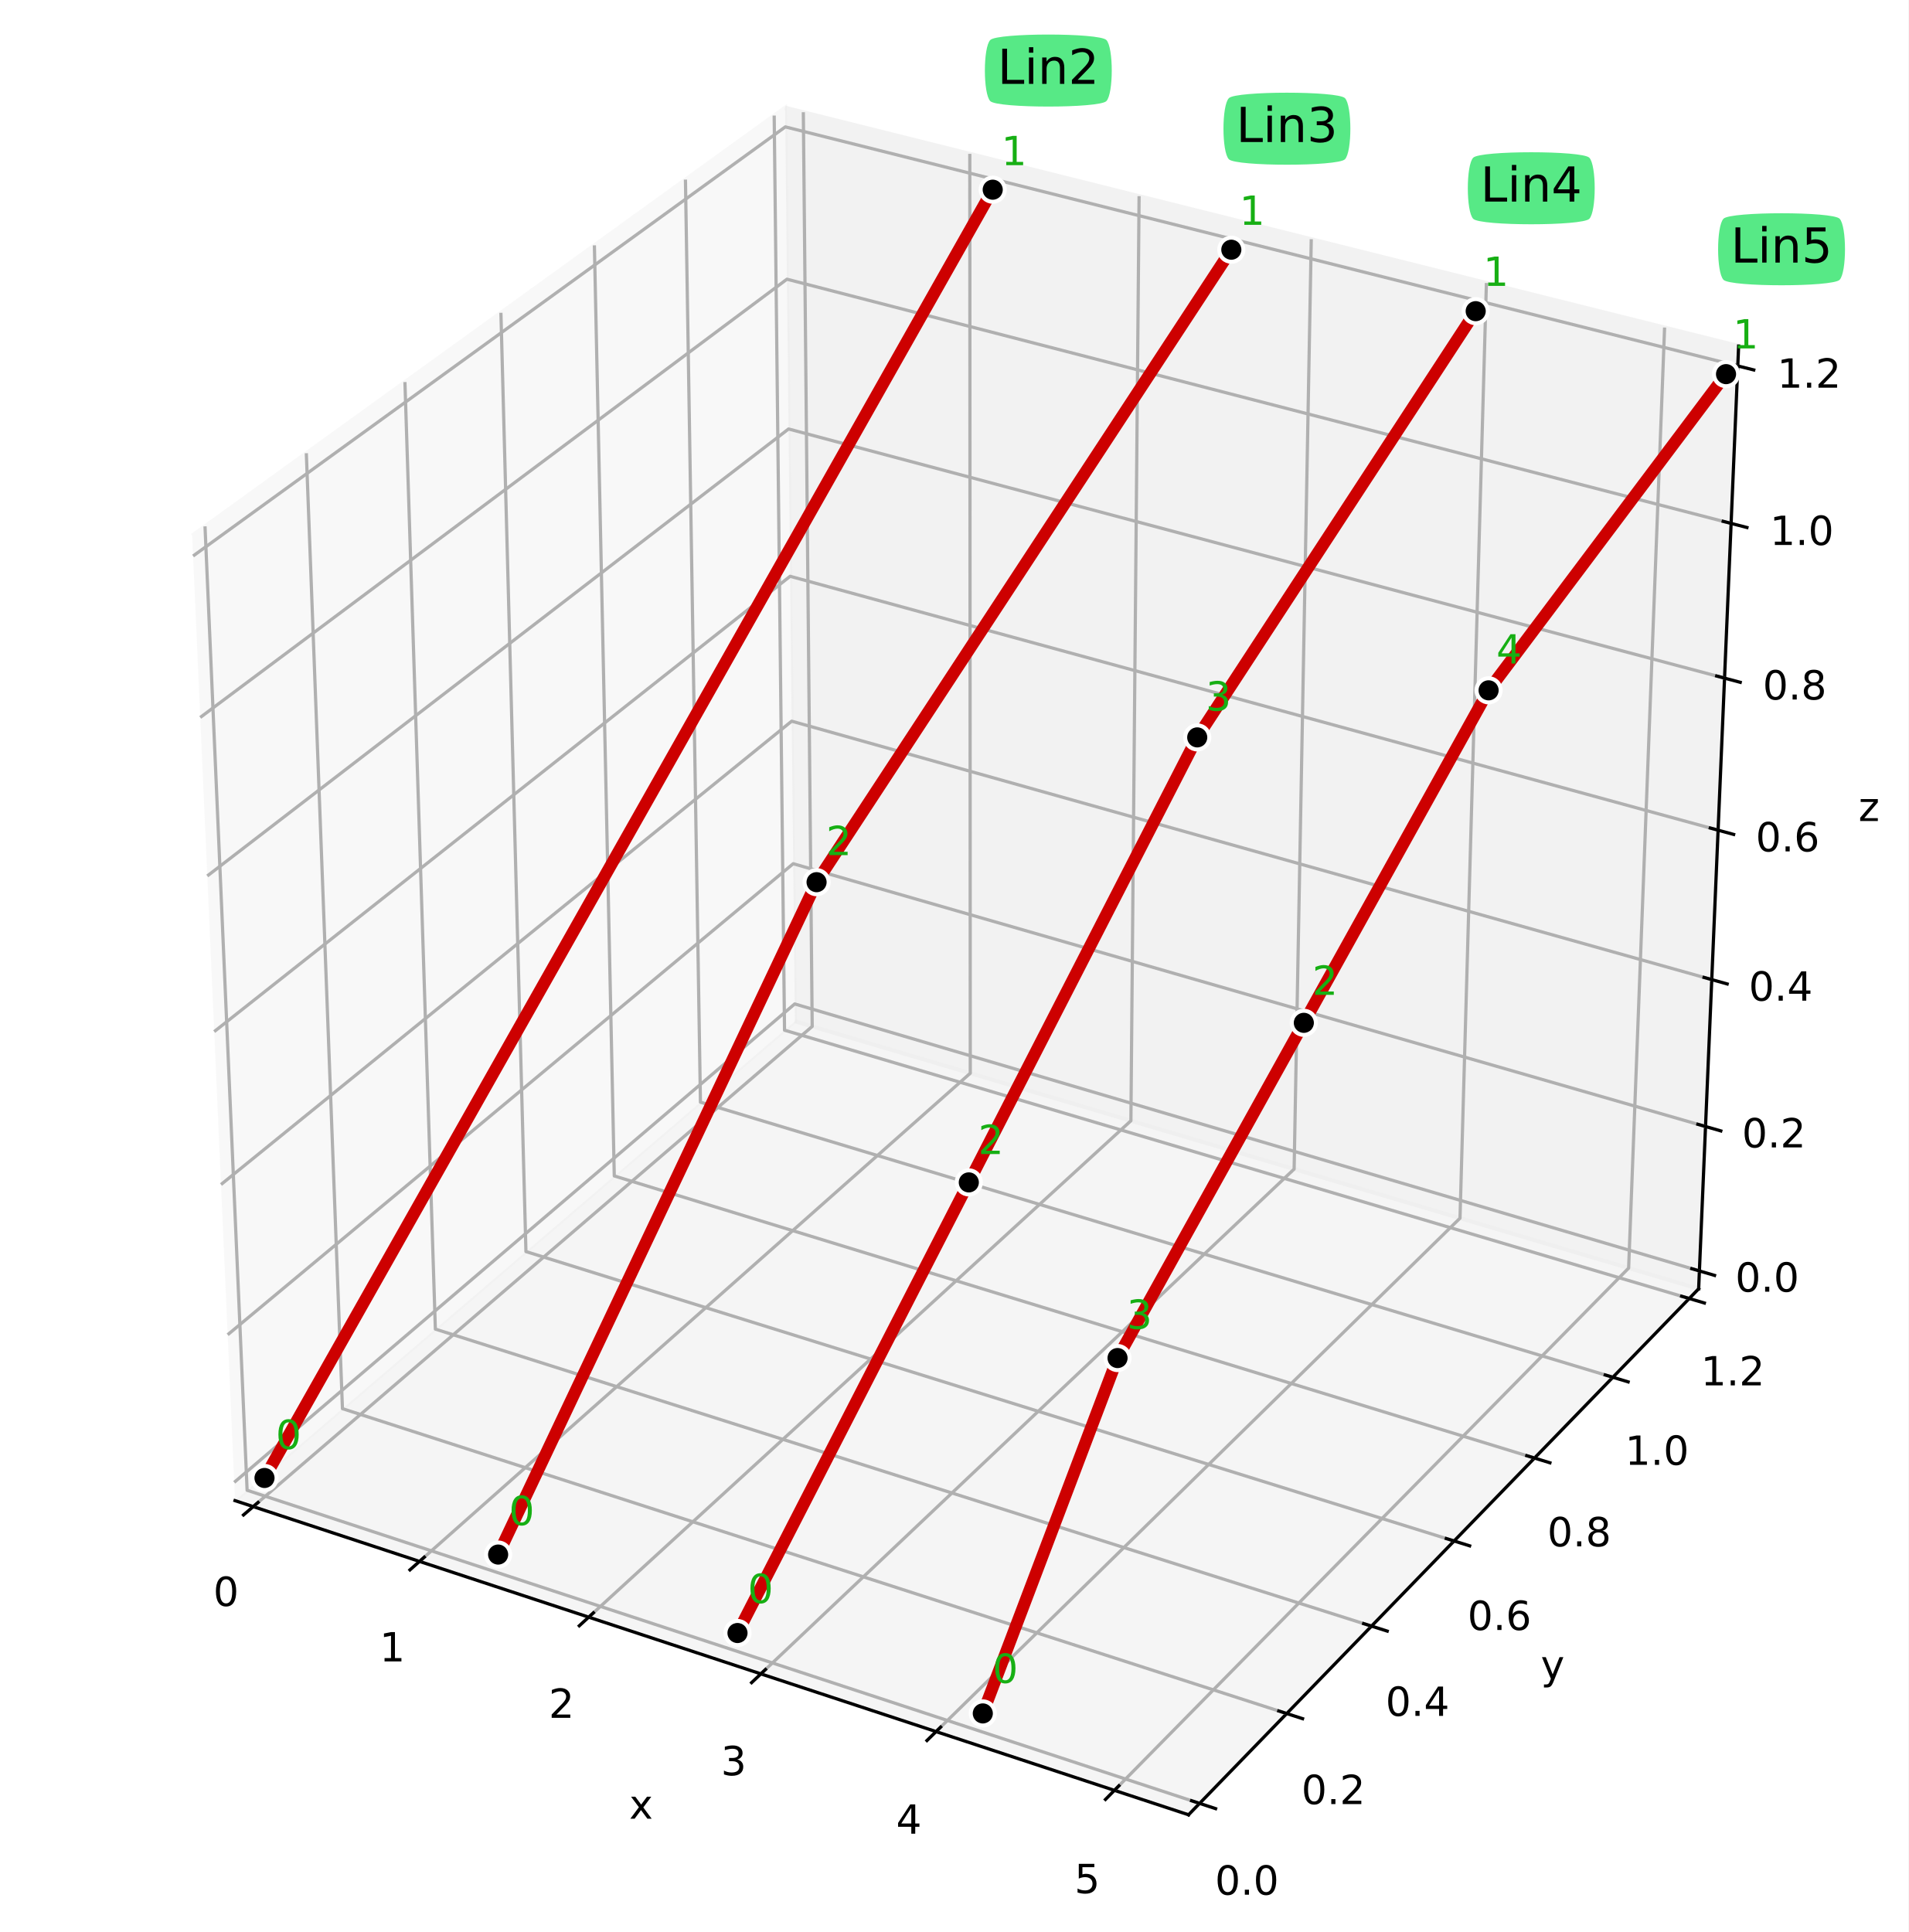
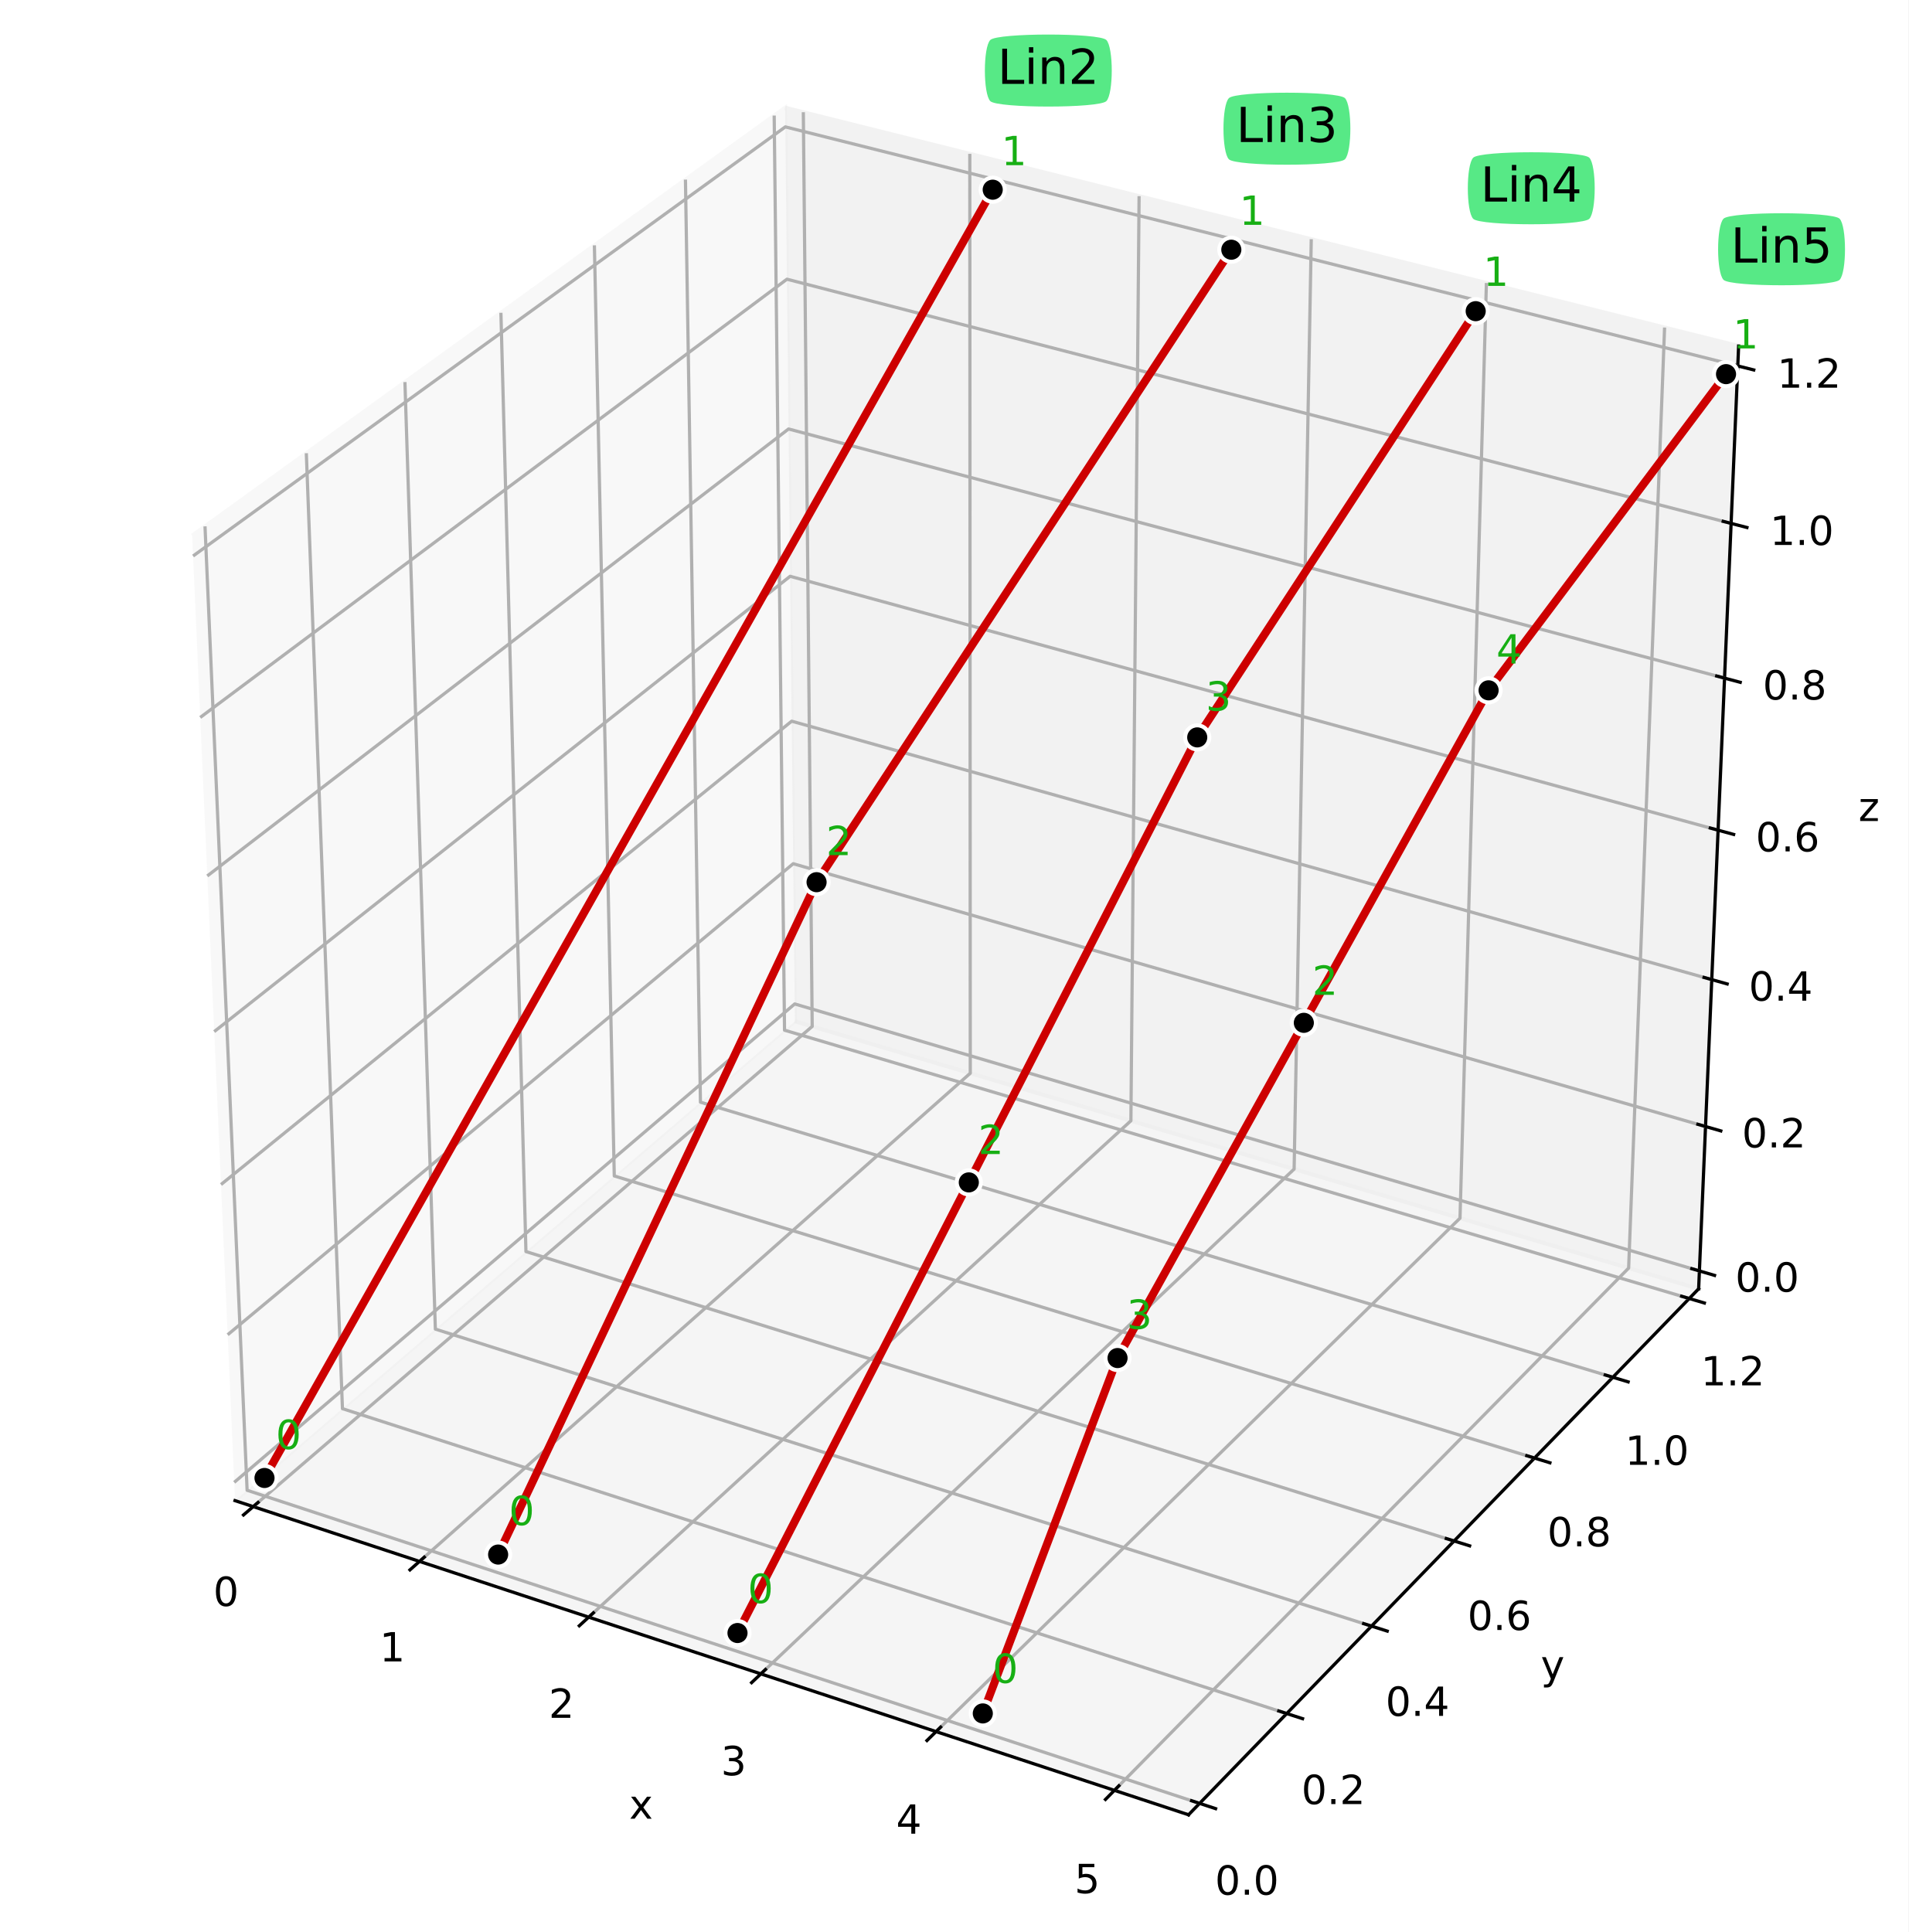
- <svg xmlns="http://www.w3.org/2000/svg" xmlns:xlink="http://www.w3.org/1999/xlink" width="474.68pt" height="480.569pt" viewBox="0 0 474.68 480.569" version="1.1">
+ <svg xmlns="http://www.w3.org/2000/svg" xmlns:xlink="http://www.w3.org/1999/xlink" width="474.674pt" height="480.569pt" viewBox="0 0 474.674 480.569" version="1.1">
  <defs>
    <style type="text/css">*{stroke-linejoin: round; stroke-linecap: butt}</style>
  </defs>
  <g id="figure_1">
    <g id="patch_1">
-       <path d="M 0 480.569  L 474.68 480.569  L 474.68 0  L 0 0  z " style="fill: #ffffff" />
+       <path d="M 0 480.569  L 474.674 480.569  L 474.674 0  L 0 0  z " style="fill: #ffffff" />
    </g>
    <g id="patch_2">
      <path d="M 7.2 467.474  L 467.474 467.474  L 467.474 7.2  L 7.2 7.2  z " style="fill: #ffffff" />
    </g>
    <g id="pane3d_1">
      <g id="patch_3">
        <path d="M 58.453 373.267  L 197.705 254.043  L 195.273 26.779  L 47.791 133.234  " style="fill: #f2f2f2; opacity: 0.5; stroke: #f2f2f2; stroke-linejoin: miter" />
      </g>
    </g>
    <g id="pane3d_2">
      <g id="patch_4">
        <path d="M 197.705 254.043  L 422.482 320.58  L 432.426 86.075  L 195.273 26.779  " style="fill: #e6e6e6; opacity: 0.5; stroke: #e6e6e6; stroke-linejoin: miter" />
      </g>
    </g>
    <g id="pane3d_3">
      <g id="patch_5">
        <path d="M 58.453 373.267  L 295.611 451.411  L 422.482 320.58  L 197.705 254.043  " style="fill: #ececec; opacity: 0.5; stroke: #ececec; stroke-linejoin: miter" />
      </g>
    </g>
    <g id="axis3d_1">
      <g id="line2d_1">
        <path d="M 58.453 373.267  L 295.611 451.411  " style="fill: none; stroke: #000000; stroke-width: 0.8; stroke-linecap: square" />
      </g>
      <g id="text_1">
-         <g transform="translate(156.4913 452.391)scale(0.1 -0.1)">
+         <g transform="translate(156.4913 452.391) scale(0.1 -0.1)">
          <defs>
            <path id="DejaVuSans-78" d="M 3513 3500  L 2247 1797  L 3578 0  L 2900 0  L 1881 1375  L 863 0  L 184 0  L 1544 1831  L 300 3500  L 978 3500  L 1906 2253  L 2834 3500  L 3513 3500  z " transform="scale(0.015625)" />
          </defs>
          <use xlink:href="#DejaVuSans-78" />
        </g>
      </g>
      <g id="Line3DCollection_1">
        <path d="M 62.977 374.758  L 202.008 255.317  L 199.803 27.911  " style="fill: none; stroke: #b0b0b0; stroke-width: 0.8" />
        <path d="M 104.339 388.386  L 241.326 266.956  L 241.206 38.264  " style="fill: none; stroke: #b0b0b0; stroke-width: 0.8" />
        <path d="M 146.42 402.252  L 281.275 278.781  L 283.311 48.791  " style="fill: none; stroke: #b0b0b0; stroke-width: 0.8" />
        <path d="M 189.24 416.361  L 321.872 290.798  L 326.134 59.499  " style="fill: none; stroke: #b0b0b0; stroke-width: 0.8" />
        <path d="M 232.818 430.721  L 363.131 303.011  L 369.695 70.391  " style="fill: none; stroke: #b0b0b0; stroke-width: 0.8" />
        <path d="M 277.175 445.336  L 405.07 315.425  L 414.013 81.472  " style="fill: none; stroke: #b0b0b0; stroke-width: 0.8" />
      </g>
      <g id="xtick_1">
        <g id="line2d_2">
          <path d="M 64.179 373.725  L 60.567 376.828  " style="fill: none; stroke: #000000; stroke-width: 0.8; stroke-linecap: square" />
        </g>
        <g id="text_2">
-           <g transform="translate(53.04427 399.4709)scale(0.1 -0.1)">
+           <g transform="translate(53.04427 399.4709) scale(0.1 -0.1)">
            <defs>
              <path id="DejaVuSans-30" d="M 2034 4250  Q 1547 4250 1301 3770  Q 1056 3291 1056 2328  Q 1056 1369 1301 889  Q 1547 409 2034 409  Q 2525 409 2770 889  Q 3016 1369 3016 2328  Q 3016 3291 2770 3770  Q 2525 4250 2034 4250  z M 2034 4750  Q 2819 4750 3233 4129  Q 3647 3509 3647 2328  Q 3647 1150 3233 529  Q 2819 -91 2034 -91  Q 1250 -91 836 529  Q 422 1150 422 2328  Q 422 3509 836 4129  Q 1250 4750 2034 4750  z " transform="scale(0.015625)" />
            </defs>
            <use xlink:href="#DejaVuSans-30" />
          </g>
        </g>
      </g>
      <g id="xtick_2">
        <g id="line2d_3">
          <path d="M 105.524 387.336  L 101.963 390.492  " style="fill: none; stroke: #000000; stroke-width: 0.8; stroke-linecap: square" />
        </g>
        <g id="text_3">
-           <g transform="translate(94.40224 413.2653)scale(0.1 -0.1)">
+           <g transform="translate(94.40224 413.2653) scale(0.1 -0.1)">
            <defs>
              <path id="DejaVuSans-31" d="M 794 531  L 1825 531  L 1825 4091  L 703 3866  L 703 4441  L 1819 4666  L 2450 4666  L 2450 531  L 3481 531  L 3481 0  L 794 0  L 794 531  z " transform="scale(0.015625)" />
            </defs>
            <use xlink:href="#DejaVuSans-31" />
          </g>
        </g>
      </g>
      <g id="xtick_3">
        <g id="line2d_4">
          <path d="M 147.588 401.183  L 144.08 404.395  " style="fill: none; stroke: #000000; stroke-width: 0.8; stroke-linecap: square" />
        </g>
        <g id="text_4">
-           <g transform="translate(136.4808 427.3002)scale(0.1 -0.1)">
+           <g transform="translate(136.4808 427.3002) scale(0.1 -0.1)">
            <defs>
              <path id="DejaVuSans-32" d="M 1228 531  L 3431 531  L 3431 0  L 469 0  L 469 531  Q 828 903 1448 1529  Q 2069 2156 2228 2338  Q 2531 2678 2651 2914  Q 2772 3150 2772 3378  Q 2772 3750 2511 3984  Q 2250 4219 1831 4219  Q 1534 4219 1204 4116  Q 875 4013 500 3803  L 500 4441  Q 881 4594 1212 4672  Q 1544 4750 1819 4750  Q 2544 4750 2975 4387  Q 3406 4025 3406 3419  Q 3406 3131 3298 2873  Q 3191 2616 2906 2266  Q 2828 2175 2409 1742  Q 1991 1309 1228 531  z " transform="scale(0.015625)" />
            </defs>
            <use xlink:href="#DejaVuSans-32" />
          </g>
        </g>
      </g>
      <g id="xtick_4">
        <g id="line2d_5">
          <path d="M 190.389 415.273  L 186.937 418.542  " style="fill: none; stroke: #000000; stroke-width: 0.8; stroke-linecap: square" />
        </g>
        <g id="text_5">
-           <g transform="translate(179.299 441.5817)scale(0.1 -0.1)">
+           <g transform="translate(179.299 441.5817) scale(0.1 -0.1)">
            <defs>
              <path id="DejaVuSans-33" d="M 2597 2516  Q 3050 2419 3304 2112  Q 3559 1806 3559 1356  Q 3559 666 3084 287  Q 2609 -91 1734 -91  Q 1441 -91 1130 -33  Q 819 25 488 141  L 488 750  Q 750 597 1062 519  Q 1375 441 1716 441  Q 2309 441 2620 675  Q 2931 909 2931 1356  Q 2931 1769 2642 2001  Q 2353 2234 1838 2234  L 1294 2234  L 1294 2753  L 1863 2753  Q 2328 2753 2575 2939  Q 2822 3125 2822 3475  Q 2822 3834 2567 4026  Q 2313 4219 1838 4219  Q 1578 4219 1281 4162  Q 984 4106 628 3988  L 628 4550  Q 988 4650 1302 4700  Q 1616 4750 1894 4750  Q 2613 4750 3031 4423  Q 3450 4097 3450 3541  Q 3450 3153 3228 2886  Q 3006 2619 2597 2516  z " transform="scale(0.015625)" />
            </defs>
            <use xlink:href="#DejaVuSans-33" />
          </g>
        </g>
      </g>
      <g id="xtick_5">
        <g id="line2d_6">
          <path d="M 233.948 429.613  L 230.554 432.94  " style="fill: none; stroke: #000000; stroke-width: 0.8; stroke-linecap: square" />
        </g>
        <g id="text_6">
-           <g transform="translate(222.8765 456.1165)scale(0.1 -0.1)">
+           <g transform="translate(222.8765 456.1165) scale(0.1 -0.1)">
            <defs>
              <path id="DejaVuSans-34" d="M 2419 4116  L 825 1625  L 2419 1625  L 2419 4116  z M 2253 4666  L 3047 4666  L 3047 1625  L 3713 1625  L 3713 1100  L 3047 1100  L 3047 0  L 2419 0  L 2419 1100  L 313 1100  L 313 1709  L 2253 4666  z " transform="scale(0.015625)" />
            </defs>
            <use xlink:href="#DejaVuSans-34" />
          </g>
        </g>
      </g>
      <g id="xtick_6">
        <g id="line2d_7">
          <path d="M 278.285 444.209  L 274.951 447.595  " style="fill: none; stroke: #000000; stroke-width: 0.8; stroke-linecap: square" />
        </g>
        <g id="text_7">
-           <g transform="translate(267.2337 470.9113)scale(0.1 -0.1)">
+           <g transform="translate(267.2337 470.9113) scale(0.1 -0.1)">
            <defs>
              <path id="DejaVuSans-35" d="M 691 4666  L 3169 4666  L 3169 4134  L 1269 4134  L 1269 2991  Q 1406 3038 1543 3061  Q 1681 3084 1819 3084  Q 2600 3084 3056 2656  Q 3513 2228 3513 1497  Q 3513 744 3044 326  Q 2575 -91 1722 -91  Q 1428 -91 1123 -41  Q 819 9 494 109  L 494 744  Q 775 591 1075 516  Q 1375 441 1709 441  Q 2250 441 2565 725  Q 2881 1009 2881 1497  Q 2881 1984 2565 2268  Q 2250 2553 1709 2553  Q 1456 2553 1204 2497  Q 953 2441 691 2322  L 691 4666  z " transform="scale(0.015625)" />
            </defs>
            <use xlink:href="#DejaVuSans-35" />
          </g>
        </g>
      </g>
    </g>
    <g id="axis3d_2">
      <g id="line2d_8">
        <path d="M 422.482 320.58  L 295.611 451.411  " style="fill: none; stroke: #000000; stroke-width: 0.8; stroke-linecap: square" />
      </g>
      <g id="text_8">
-         <g transform="translate(383.2173 417.667)scale(0.1 -0.1)">
+         <g transform="translate(383.2173 417.667) scale(0.1 -0.1)">
          <defs>
            <path id="DejaVuSans-79" d="M 2059 -325  Q 1816 -950 1584 -1140  Q 1353 -1331 966 -1331  L 506 -1331  L 506 -850  L 844 -850  Q 1081 -850 1212 -737  Q 1344 -625 1503 -206  L 1606 56  L 191 3500  L 800 3500  L 1894 763  L 2988 3500  L 3597 3500  L 2059 -325  z " transform="scale(0.015625)" />
          </defs>
          <use xlink:href="#DejaVuSans-79" />
        </g>
      </g>
      <g id="Line3DCollection_2">
        <path d="M 50.99 130.925  L 61.461 370.692  L 298.361 448.574  " style="fill: none; stroke: #b0b0b0; stroke-width: 0.8" />
        <path d="M 76.19 112.735  L 85.173 350.39  L 320.029 426.23  " style="fill: none; stroke: #b0b0b0; stroke-width: 0.8" />
        <path d="M 100.713 95.034  L 108.283 330.604  L 341.119 404.482  " style="fill: none; stroke: #b0b0b0; stroke-width: 0.8" />
        <path d="M 124.586 77.802  L 130.811 311.316  L 361.654 383.306  " style="fill: none; stroke: #b0b0b0; stroke-width: 0.8" />
        <path d="M 147.835 61.021  L 152.781 292.506  L 381.656 362.68  " style="fill: none; stroke: #b0b0b0; stroke-width: 0.8" />
        <path d="M 170.483 44.673  L 174.213 274.156  L 401.146 342.582  " style="fill: none; stroke: #b0b0b0; stroke-width: 0.8" />
        <path d="M 192.554 28.742  L 195.126 256.251  L 420.142 322.994  " style="fill: none; stroke: #b0b0b0; stroke-width: 0.8" />
      </g>
      <g id="xtick_7">
        <g id="line2d_9">
          <path d="M 296.373 447.921  L 302.342 449.883  " style="fill: none; stroke: #000000; stroke-width: 0.8; stroke-linecap: square" />
        </g>
        <g id="text_9">
-           <g transform="translate(302.1809 471.2889)scale(0.1 -0.1)">
+           <g transform="translate(302.1809 471.2889) scale(0.1 -0.1)">
            <defs>
              <path id="DejaVuSans-2e" d="M 684 794  L 1344 794  L 1344 0  L 684 0  L 684 794  z " transform="scale(0.015625)" />
            </defs>
            <use xlink:href="#DejaVuSans-30" />
            <use xlink:href="#DejaVuSans-2e" x="63.623" />
            <use xlink:href="#DejaVuSans-30" x="95.41" />
          </g>
        </g>
      </g>
      <g id="xtick_8">
        <g id="line2d_10">
          <path d="M 318.059 425.594  L 323.973 427.504  " style="fill: none; stroke: #000000; stroke-width: 0.8; stroke-linecap: square" />
        </g>
        <g id="text_10">
-           <g transform="translate(323.682 448.7489)scale(0.1 -0.1)">
+           <g transform="translate(323.682 448.7489) scale(0.1 -0.1)">
            <use xlink:href="#DejaVuSans-30" />
            <use xlink:href="#DejaVuSans-2e" x="63.623" />
            <use xlink:href="#DejaVuSans-32" x="95.41" />
          </g>
        </g>
      </g>
      <g id="xtick_9">
        <g id="line2d_11">
          <path d="M 339.167 403.863  L 345.026 405.722  " style="fill: none; stroke: #000000; stroke-width: 0.8; stroke-linecap: square" />
        </g>
        <g id="text_11">
-           <g transform="translate(344.61 426.8096)scale(0.1 -0.1)">
+           <g transform="translate(344.61 426.8096) scale(0.1 -0.1)">
            <use xlink:href="#DejaVuSans-30" />
            <use xlink:href="#DejaVuSans-2e" x="63.623" />
            <use xlink:href="#DejaVuSans-34" x="95.41" />
          </g>
        </g>
      </g>
      <g id="xtick_10">
        <g id="line2d_12">
          <path d="M 359.721 382.703  L 365.526 384.514  " style="fill: none; stroke: #000000; stroke-width: 0.8; stroke-linecap: square" />
        </g>
        <g id="text_12">
-           <g transform="translate(364.9876 405.4472)scale(0.1 -0.1)">
+           <g transform="translate(364.9876 405.4472) scale(0.1 -0.1)">
            <defs>
              <path id="DejaVuSans-36" d="M 2113 2584  Q 1688 2584 1439 2293  Q 1191 2003 1191 1497  Q 1191 994 1439 701  Q 1688 409 2113 409  Q 2538 409 2786 701  Q 3034 994 3034 1497  Q 3034 2003 2786 2293  Q 2538 2584 2113 2584  z M 3366 4563  L 3366 3988  Q 3128 4100 2886 4159  Q 2644 4219 2406 4219  Q 1781 4219 1451 3797  Q 1122 3375 1075 2522  Q 1259 2794 1537 2939  Q 1816 3084 2150 3084  Q 2853 3084 3261 2657  Q 3669 2231 3669 1497  Q 3669 778 3244 343  Q 2819 -91 2113 -91  Q 1303 -91 875 529  Q 447 1150 447 2328  Q 447 3434 972 4092  Q 1497 4750 2381 4750  Q 2619 4750 2861 4703  Q 3103 4656 3366 4563  z " transform="scale(0.015625)" />
            </defs>
            <use xlink:href="#DejaVuSans-30" />
            <use xlink:href="#DejaVuSans-2e" x="63.623" />
            <use xlink:href="#DejaVuSans-36" x="95.41" />
          </g>
        </g>
      </g>
      <g id="xtick_11">
        <g id="line2d_13">
          <path d="M 379.74 362.092  L 385.493 363.856  " style="fill: none; stroke: #000000; stroke-width: 0.8; stroke-linecap: square" />
        </g>
        <g id="text_13">
-           <g transform="translate(384.8363 384.6394)scale(0.1 -0.1)">
+           <g transform="translate(384.8363 384.6394) scale(0.1 -0.1)">
            <defs>
              <path id="DejaVuSans-38" d="M 2034 2216  Q 1584 2216 1326 1975  Q 1069 1734 1069 1313  Q 1069 891 1326 650  Q 1584 409 2034 409  Q 2484 409 2743 651  Q 3003 894 3003 1313  Q 3003 1734 2745 1975  Q 2488 2216 2034 2216  z M 1403 2484  Q 997 2584 770 2862  Q 544 3141 544 3541  Q 544 4100 942 4425  Q 1341 4750 2034 4750  Q 2731 4750 3128 4425  Q 3525 4100 3525 3541  Q 3525 3141 3298 2862  Q 3072 2584 2669 2484  Q 3125 2378 3379 2068  Q 3634 1759 3634 1313  Q 3634 634 3220 271  Q 2806 -91 2034 -91  Q 1263 -91 848 271  Q 434 634 434 1313  Q 434 1759 690 2068  Q 947 2378 1403 2484  z M 1172 3481  Q 1172 3119 1398 2916  Q 1625 2713 2034 2713  Q 2441 2713 2670 2916  Q 2900 3119 2900 3481  Q 2900 3844 2670 4047  Q 2441 4250 2034 4250  Q 1625 4250 1398 4047  Q 1172 3844 1172 3481  z " transform="scale(0.015625)" />
            </defs>
            <use xlink:href="#DejaVuSans-30" />
            <use xlink:href="#DejaVuSans-2e" x="63.623" />
            <use xlink:href="#DejaVuSans-38" x="95.41" />
          </g>
        </g>
      </g>
      <g id="xtick_12">
        <g id="line2d_14">
          <path d="M 399.247 342.01  L 404.947 343.729  " style="fill: none; stroke: #000000; stroke-width: 0.8; stroke-linecap: square" />
        </g>
        <g id="text_14">
-           <g transform="translate(404.1763 364.3649)scale(0.1 -0.1)">
+           <g transform="translate(404.1763 364.3649) scale(0.1 -0.1)">
            <use xlink:href="#DejaVuSans-31" />
            <use xlink:href="#DejaVuSans-2e" x="63.623" />
            <use xlink:href="#DejaVuSans-30" x="95.41" />
          </g>
        </g>
      </g>
      <g id="xtick_13">
        <g id="line2d_15">
          <path d="M 418.26 322.435  L 423.909 324.111  " style="fill: none; stroke: #000000; stroke-width: 0.8; stroke-linecap: square" />
        </g>
        <g id="text_15">
-           <g transform="translate(423.027 344.6033)scale(0.1 -0.1)">
+           <g transform="translate(423.027 344.6033) scale(0.1 -0.1)">
            <use xlink:href="#DejaVuSans-31" />
            <use xlink:href="#DejaVuSans-2e" x="63.623" />
            <use xlink:href="#DejaVuSans-32" x="95.41" />
          </g>
        </g>
      </g>
    </g>
    <g id="axis3d_3">
      <g id="line2d_16">
        <path d="M 422.482 320.58  L 432.426 86.075  " style="fill: none; stroke: #000000; stroke-width: 0.8; stroke-linecap: square" />
      </g>
      <g id="text_16">
-         <g transform="translate(462.232 204.228)scale(0.1 -0.1)">
+         <g transform="translate(462.232 204.228) scale(0.1 -0.1)">
          <defs>
            <path id="DejaVuSans-7a" d="M 353 3500  L 3084 3500  L 3084 2975  L 922 459  L 3084 459  L 3084 0  L 275 0  L 275 525  L 2438 3041  L 353 3041  L 353 3500  z " transform="scale(0.015625)" />
          </defs>
          <use xlink:href="#DejaVuSans-7a" />
        </g>
      </g>
      <g id="Line3DCollection_3">
        <path d="M 422.671 316.132  L 197.658 249.722  L 58.251 368.723  " style="fill: none; stroke: #b0b0b0; stroke-width: 0.8" />
        <path d="M 424.194 280.209  L 197.285 214.84  L 56.621 332.01  " style="fill: none; stroke: #b0b0b0; stroke-width: 0.8" />
        <path d="M 425.744 243.669  L 196.906 179.386  L 54.961 294.645  " style="fill: none; stroke: #b0b0b0; stroke-width: 0.8" />
        <path d="M 427.32 206.498  L 196.52 143.346  L 53.271 256.61  " style="fill: none; stroke: #b0b0b0; stroke-width: 0.8" />
        <path d="M 428.923 168.677  L 196.128 106.705  L 51.551 217.888  " style="fill: none; stroke: #b0b0b0; stroke-width: 0.8" />
        <path d="M 430.555 130.191  L 195.73 69.448  L 49.8 178.46  " style="fill: none; stroke: #b0b0b0; stroke-width: 0.8" />
        <path d="M 432.216 91.021  L 195.325 31.56  L 48.016 138.305  " style="fill: none; stroke: #b0b0b0; stroke-width: 0.8" />
      </g>
      <g id="xtick_14">
        <g id="line2d_17">
          <path d="M 420.789 315.577  L 426.438 317.244  " style="fill: none; stroke: #000000; stroke-width: 0.8; stroke-linecap: square" />
        </g>
        <g id="text_17">
-           <g transform="translate(431.59 321.2957)scale(0.1 -0.1)">
+           <g transform="translate(431.59 321.2957) scale(0.1 -0.1)">
            <use xlink:href="#DejaVuSans-30" />
            <use xlink:href="#DejaVuSans-2e" x="63.623" />
            <use xlink:href="#DejaVuSans-30" x="95.41" />
          </g>
        </g>
      </g>
      <g id="xtick_15">
        <g id="line2d_18">
          <path d="M 422.296 279.662  L 427.995 281.304  " style="fill: none; stroke: #000000; stroke-width: 0.8; stroke-linecap: square" />
        </g>
        <g id="text_18">
-           <g transform="translate(433.254 285.4098)scale(0.1 -0.1)">
+           <g transform="translate(433.254 285.4098) scale(0.1 -0.1)">
            <use xlink:href="#DejaVuSans-30" />
            <use xlink:href="#DejaVuSans-2e" x="63.623" />
            <use xlink:href="#DejaVuSans-32" x="95.41" />
          </g>
        </g>
      </g>
      <g id="xtick_16">
        <g id="line2d_19">
          <path d="M 423.829 243.131  L 429.578 244.746  " style="fill: none; stroke: #000000; stroke-width: 0.8; stroke-linecap: square" />
        </g>
        <g id="text_19">
-           <g transform="translate(434.9465 248.9092)scale(0.1 -0.1)">
+           <g transform="translate(434.9465 248.9092) scale(0.1 -0.1)">
            <use xlink:href="#DejaVuSans-30" />
            <use xlink:href="#DejaVuSans-2e" x="63.623" />
            <use xlink:href="#DejaVuSans-34" x="95.41" />
          </g>
        </g>
      </g>
      <g id="xtick_17">
        <g id="line2d_20">
          <path d="M 425.387 205.969  L 431.188 207.556  " style="fill: none; stroke: #000000; stroke-width: 0.8; stroke-linecap: square" />
        </g>
        <g id="text_20">
-           <g transform="translate(436.6682 211.7782)scale(0.1 -0.1)">
+           <g transform="translate(436.6682 211.7782) scale(0.1 -0.1)">
            <use xlink:href="#DejaVuSans-30" />
            <use xlink:href="#DejaVuSans-2e" x="63.623" />
            <use xlink:href="#DejaVuSans-36" x="95.41" />
          </g>
        </g>
      </g>
      <g id="xtick_18">
        <g id="line2d_21">
          <path d="M 426.974 168.158  L 432.827 169.716  " style="fill: none; stroke: #000000; stroke-width: 0.8; stroke-linecap: square" />
        </g>
        <g id="text_21">
-           <g transform="translate(438.4199 174.0002)scale(0.1 -0.1)">
+           <g transform="translate(438.4199 174.0002) scale(0.1 -0.1)">
            <use xlink:href="#DejaVuSans-30" />
            <use xlink:href="#DejaVuSans-2e" x="63.623" />
            <use xlink:href="#DejaVuSans-38" x="95.41" />
          </g>
        </g>
      </g>
      <g id="xtick_19">
        <g id="line2d_22">
          <path d="M 428.588 129.682  L 434.494 131.21  " style="fill: none; stroke: #000000; stroke-width: 0.8; stroke-linecap: square" />
        </g>
        <g id="text_22">
-           <g transform="translate(440.2023 135.5581)scale(0.1 -0.1)">
+           <g transform="translate(440.2023 135.5581) scale(0.1 -0.1)">
            <use xlink:href="#DejaVuSans-31" />
            <use xlink:href="#DejaVuSans-2e" x="63.623" />
            <use xlink:href="#DejaVuSans-30" x="95.41" />
          </g>
        </g>
      </g>
      <g id="xtick_20">
        <g id="line2d_23">
          <path d="M 430.231 90.522  L 436.192 92.019  " style="fill: none; stroke: #000000; stroke-width: 0.8; stroke-linecap: square" />
        </g>
        <g id="text_23">
-           <g transform="translate(442.0164 96.43432)scale(0.1 -0.1)">
+           <g transform="translate(442.0164 96.43432) scale(0.1 -0.1)">
            <use xlink:href="#DejaVuSans-31" />
            <use xlink:href="#DejaVuSans-2e" x="63.623" />
            <use xlink:href="#DejaVuSans-32" x="95.41" />
          </g>
        </g>
      </g>
    </g>
    <g id="axes_1">
      <g id="line2d_24">
-         <path d="M 65.787 367.636  L 246.905 47.186  " clip-path="url(#p2dfd0a6fdf)" style="fill: none; stroke: #cd0000; stroke-width: 3; stroke-linecap: square" />
+         <path d="M 65.787 367.636  L 246.905 47.186  " clip-path="url(#p80cc041fdd)" style="fill: none; stroke: #cd0000; stroke-width: 2; stroke-linecap: square" />
      </g>
      <g id="line2d_25">
-         <path d="M 123.895 386.685  L 203.096 219.437  L 306.252 62.115  " clip-path="url(#p2dfd0a6fdf)" style="fill: none; stroke: #cd0000; stroke-width: 3; stroke-linecap: square" />
+         <path d="M 123.895 386.685  L 203.096 219.437  L 306.252 62.115  " clip-path="url(#p80cc041fdd)" style="fill: none; stroke: #cd0000; stroke-width: 2; stroke-linecap: square" />
      </g>
      <g id="line2d_26">
-         <path d="M 183.429 406.201  L 240.959 294.113  L 297.773 183.419  L 367.032 77.403  " clip-path="url(#p2dfd0a6fdf)" style="fill: none; stroke: #cd0000; stroke-width: 3; stroke-linecap: square" />
+         <path d="M 183.429 406.201  L 240.959 294.113  L 297.773 183.419  L 367.032 77.403  " clip-path="url(#p80cc041fdd)" style="fill: none; stroke: #cd0000; stroke-width: 2; stroke-linecap: square" />
      </g>
      <g id="line2d_27">
-         <path d="M 244.44 426.202  L 277.952 337.805  L 324.285 254.421  L 370.241 171.715  L 429.295 93.065  " clip-path="url(#p2dfd0a6fdf)" style="fill: none; stroke: #cd0000; stroke-width: 3; stroke-linecap: square" />
+         <path d="M 244.44 426.202  L 277.952 337.805  L 324.285 254.421  L 370.241 171.715  L 429.295 93.065  " clip-path="url(#p80cc041fdd)" style="fill: none; stroke: #cd0000; stroke-width: 2; stroke-linecap: square" />
      </g>
      <g id="line2d_28">
        <defs>
-           <path id="mffa1cfa100" d="M 0 3  C 0.796 3 1.559 2.684 2.121 2.121  C 2.684 1.559 3 0.796 3 0  C 3 -0.796 2.684 -1.559 2.121 -2.121  C 1.559 -2.684 0.796 -3 0 -3  C -0.796 -3 -1.559 -2.684 -2.121 -2.121  C -2.684 -1.559 -3 -0.796 -3 0  C -3 0.796 -2.684 1.559 -2.121 2.121  C -1.559 2.684 -0.796 3 0 3  z " style="stroke: #ffffff" />
+           <path id="mb9903f4cce" d="M 0 3  C 0.796 3 1.559 2.684 2.121 2.121  C 2.684 1.559 3 0.796 3 0  C 3 -0.796 2.684 -1.559 2.121 -2.121  C 1.559 -2.684 0.796 -3 0 -3  C -0.796 -3 -1.559 -2.684 -2.121 -2.121  C -2.684 -1.559 -3 -0.796 -3 0  C -3 0.796 -2.684 1.559 -2.121 2.121  C -1.559 2.684 -0.796 3 0 3  z " style="stroke: #ffffff" />
        </defs>
        <g>
-           <use xlink:href="#mffa1cfa100" x="65.787" y="367.636" style="stroke: #ffffff" />
-           <use xlink:href="#mffa1cfa100" x="246.905" y="47.186" style="stroke: #ffffff" />
-           <use xlink:href="#mffa1cfa100" x="123.895" y="386.685" style="stroke: #ffffff" />
-           <use xlink:href="#mffa1cfa100" x="306.252" y="62.115" style="stroke: #ffffff" />
-           <use xlink:href="#mffa1cfa100" x="203.096" y="219.437" style="stroke: #ffffff" />
-           <use xlink:href="#mffa1cfa100" x="183.429" y="406.201" style="stroke: #ffffff" />
-           <use xlink:href="#mffa1cfa100" x="367.032" y="77.403" style="stroke: #ffffff" />
-           <use xlink:href="#mffa1cfa100" x="240.959" y="294.113" style="stroke: #ffffff" />
-           <use xlink:href="#mffa1cfa100" x="297.773" y="183.419" style="stroke: #ffffff" />
-           <use xlink:href="#mffa1cfa100" x="244.44" y="426.202" style="stroke: #ffffff" />
-           <use xlink:href="#mffa1cfa100" x="429.295" y="93.065" style="stroke: #ffffff" />
-           <use xlink:href="#mffa1cfa100" x="324.285" y="254.421" style="stroke: #ffffff" />
-           <use xlink:href="#mffa1cfa100" x="277.952" y="337.805" style="stroke: #ffffff" />
-           <use xlink:href="#mffa1cfa100" x="370.241" y="171.715" style="stroke: #ffffff" />
+           <use xlink:href="#mb9903f4cce" x="65.787" y="367.636" style="stroke: #ffffff" />
+           <use xlink:href="#mb9903f4cce" x="246.905" y="47.186" style="stroke: #ffffff" />
+           <use xlink:href="#mb9903f4cce" x="123.895" y="386.685" style="stroke: #ffffff" />
+           <use xlink:href="#mb9903f4cce" x="306.252" y="62.115" style="stroke: #ffffff" />
+           <use xlink:href="#mb9903f4cce" x="203.096" y="219.437" style="stroke: #ffffff" />
+           <use xlink:href="#mb9903f4cce" x="183.429" y="406.201" style="stroke: #ffffff" />
+           <use xlink:href="#mb9903f4cce" x="367.032" y="77.403" style="stroke: #ffffff" />
+           <use xlink:href="#mb9903f4cce" x="240.959" y="294.113" style="stroke: #ffffff" />
+           <use xlink:href="#mb9903f4cce" x="297.773" y="183.419" style="stroke: #ffffff" />
+           <use xlink:href="#mb9903f4cce" x="244.44" y="426.202" style="stroke: #ffffff" />
+           <use xlink:href="#mb9903f4cce" x="429.295" y="93.065" style="stroke: #ffffff" />
+           <use xlink:href="#mb9903f4cce" x="324.285" y="254.421" style="stroke: #ffffff" />
+           <use xlink:href="#mb9903f4cce" x="277.952" y="337.805" style="stroke: #ffffff" />
+           <use xlink:href="#mb9903f4cce" x="370.241" y="171.715" style="stroke: #ffffff" />
        </g>
      </g>
      <g id="text_24">
-         <g style="fill: #17af14" transform="translate(68.58928 360.4305)scale(0.1 -0.1)">
+         <g style="fill: #17af14" transform="translate(68.58928 360.4305) scale(0.1 -0.1)">
          <use xlink:href="#DejaVuSans-30" />
        </g>
      </g>
      <g id="text_25">
-         <g style="fill: #17af14" transform="translate(249.0335 41.08913)scale(0.1 -0.1)">
+         <g style="fill: #17af14" transform="translate(249.0335 41.08913) scale(0.1 -0.1)">
          <use xlink:href="#DejaVuSans-31" />
        </g>
      </g>
      <g id="text_26">
-         <g style="fill: #17af14" transform="translate(126.5787 379.3552)scale(0.1 -0.1)">
+         <g style="fill: #17af14" transform="translate(126.5787 379.3552) scale(0.1 -0.1)">
          <use xlink:href="#DejaVuSans-30" />
        </g>
      </g>
      <g id="text_27">
-         <g style="fill: #17af14" transform="translate(308.2513 55.9213)scale(0.1 -0.1)">
+         <g style="fill: #17af14" transform="translate(308.2513 55.9213) scale(0.1 -0.1)">
          <use xlink:href="#DejaVuSans-31" />
        </g>
      </g>
      <g id="text_28">
-         <g style="fill: #17af14" transform="translate(205.4589 212.7079)scale(0.1 -0.1)">
+         <g style="fill: #17af14" transform="translate(205.4589 212.7079) scale(0.1 -0.1)">
          <use xlink:href="#DejaVuSans-32" />
        </g>
      </g>
      <g id="text_29">
-         <g style="fill: #17af14" transform="translate(185.9851 398.7423)scale(0.1 -0.1)">
+         <g style="fill: #17af14" transform="translate(185.9851 398.7423) scale(0.1 -0.1)">
          <use xlink:href="#DejaVuSans-30" />
        </g>
      </g>
      <g id="text_30">
-         <g style="fill: #17af14" transform="translate(368.8931 71.11011)scale(0.1 -0.1)">
+         <g style="fill: #17af14" transform="translate(368.8931 71.11011) scale(0.1 -0.1)">
          <use xlink:href="#DejaVuSans-31" />
        </g>
      </g>
      <g id="text_31">
-         <g style="fill: #17af14" transform="translate(243.2889 287.0589)scale(0.1 -0.1)">
+         <g style="fill: #17af14" transform="translate(243.2889 287.0589) scale(0.1 -0.1)">
          <use xlink:href="#DejaVuSans-32" />
        </g>
      </g>
      <g id="text_32">
-         <g style="fill: #17af14" transform="translate(299.8814 176.7616)scale(0.1 -0.1)">
+         <g style="fill: #17af14" transform="translate(299.8814 176.7616) scale(0.1 -0.1)">
          <use xlink:href="#DejaVuSans-33" />
        </g>
      </g>
      <g id="text_33">
-         <g style="fill: #17af14" transform="translate(246.8611 418.6091)scale(0.1 -0.1)">
+         <g style="fill: #17af14" transform="translate(246.8611 418.6091) scale(0.1 -0.1)">
          <use xlink:href="#DejaVuSans-30" />
        </g>
      </g>
      <g id="text_34">
-         <g style="fill: #17af14" transform="translate(431.0108 86.66861)scale(0.1 -0.1)">
+         <g style="fill: #17af14" transform="translate(431.0108 86.66861) scale(0.1 -0.1)">
          <use xlink:href="#DejaVuSans-31" />
        </g>
      </g>
      <g id="text_35">
-         <g style="fill: #17af14" transform="translate(326.3787 247.4615)scale(0.1 -0.1)">
+         <g style="fill: #17af14" transform="translate(326.3787 247.4615) scale(0.1 -0.1)">
          <use xlink:href="#DejaVuSans-32" />
        </g>
      </g>
      <g id="text_36">
-         <g style="fill: #17af14" transform="translate(280.2234 330.5457)scale(0.1 -0.1)">
+         <g style="fill: #17af14" transform="translate(280.2234 330.5457) scale(0.1 -0.1)">
          <use xlink:href="#DejaVuSans-33" />
        </g>
      </g>
      <g id="text_37">
-         <g style="fill: #17af14" transform="translate(372.1604 165.0499)scale(0.1 -0.1)">
+         <g style="fill: #17af14" transform="translate(372.1604 165.0499) scale(0.1 -0.1)">
          <use xlink:href="#DejaVuSans-34" />
        </g>
      </g>
      <g id="text_38">
        <g id="patch_6">
          <path d="M 246.305 25.157  C 248.105 26.957 273.365 26.957 275.165 25.157  C 276.965 23.357 276.965 11.743 275.165 9.943  C 273.365 8.143 248.105 8.143 246.305 9.943  C 244.505 11.743 244.505 23.357 246.305 25.157  z " style="fill: #57e986" />
        </g>
-         <g transform="translate(248.1047 20.86143)scale(0.12 -0.12)">
+         <g transform="translate(248.1047 20.86143) scale(0.12 -0.12)">
          <defs>
            <path id="DejaVuSans-4c" d="M 628 4666  L 1259 4666  L 1259 531  L 3531 531  L 3531 0  L 628 0  L 628 4666  z " transform="scale(0.015625)" />
            <path id="DejaVuSans-69" d="M 603 3500  L 1178 3500  L 1178 0  L 603 0  L 603 3500  z M 603 4863  L 1178 4863  L 1178 4134  L 603 4134  L 603 4863  z " transform="scale(0.015625)" />
            <path id="DejaVuSans-6e" d="M 3513 2113  L 3513 0  L 2938 0  L 2938 2094  Q 2938 2591 2744 2837  Q 2550 3084 2163 3084  Q 1697 3084 1428 2787  Q 1159 2491 1159 1978  L 1159 0  L 581 0  L 581 3500  L 1159 3500  L 1159 2956  Q 1366 3272 1645 3428  Q 1925 3584 2291 3584  Q 2894 3584 3203 3211  Q 3513 2838 3513 2113  z " transform="scale(0.015625)" />
          </defs>
          <use xlink:href="#DejaVuSans-4c" />
          <use xlink:href="#DejaVuSans-69" x="55.713" />
          <use xlink:href="#DejaVuSans-6e" x="83.496" />
          <use xlink:href="#DejaVuSans-32" x="146.875" />
        </g>
      </g>
      <g id="text_39">
        <g id="patch_7">
          <path d="M 305.649 39.622  C 307.449 41.422 332.709 41.422 334.509 39.622  C 336.309 37.822 336.309 26.208 334.509 24.408  C 332.709 22.608 307.449 22.608 305.649 24.408  C 303.849 26.208 303.849 37.822 305.649 39.622  z " style="fill: #57e986" />
        </g>
-         <g transform="translate(307.4494 35.32651)scale(0.12 -0.12)">
+         <g transform="translate(307.4494 35.32651) scale(0.12 -0.12)">
          <use xlink:href="#DejaVuSans-4c" />
          <use xlink:href="#DejaVuSans-69" x="55.713" />
          <use xlink:href="#DejaVuSans-6e" x="83.496" />
          <use xlink:href="#DejaVuSans-33" x="146.875" />
        </g>
      </g>
      <g id="text_40">
        <g id="patch_8">
          <path d="M 366.422 54.435  C 368.222 56.235 393.482 56.235 395.282 54.435  C 397.082 52.635 397.082 41.021 395.282 39.221  C 393.482 37.421 368.222 37.421 366.422 39.221  C 364.622 41.021 364.622 52.635 366.422 54.435  z " style="fill: #57e986" />
        </g>
-         <g transform="translate(368.2218 50.13957)scale(0.12 -0.12)">
+         <g transform="translate(368.2218 50.13957) scale(0.12 -0.12)">
          <use xlink:href="#DejaVuSans-4c" />
          <use xlink:href="#DejaVuSans-69" x="55.713" />
          <use xlink:href="#DejaVuSans-6e" x="83.496" />
          <use xlink:href="#DejaVuSans-34" x="146.875" />
        </g>
      </g>
      <g id="text_41">
        <g id="patch_9">
          <path d="M 428.674 69.609  C 430.474 71.409 455.734 71.409 457.534 69.609  C 459.334 67.809 459.334 56.195 457.534 54.395  C 455.734 52.595 430.474 52.595 428.674 54.395  C 426.874 56.195 426.874 67.809 428.674 69.609  z " style="fill: #57e986" />
        </g>
-         <g transform="translate(430.4739 65.31333)scale(0.12 -0.12)">
+         <g transform="translate(430.4739 65.31333) scale(0.12 -0.12)">
          <use xlink:href="#DejaVuSans-4c" />
          <use xlink:href="#DejaVuSans-69" x="55.713" />
          <use xlink:href="#DejaVuSans-6e" x="83.496" />
          <use xlink:href="#DejaVuSans-35" x="146.875" />
        </g>
      </g>
    </g>
  </g>
  <defs>
-     <clipPath id="p2dfd0a6fdf">
+     <clipPath id="p80cc041fdd">
      <rect x="7.2" y="7.2" width="460.274" height="460.274" />
    </clipPath>
  </defs>
</svg>
